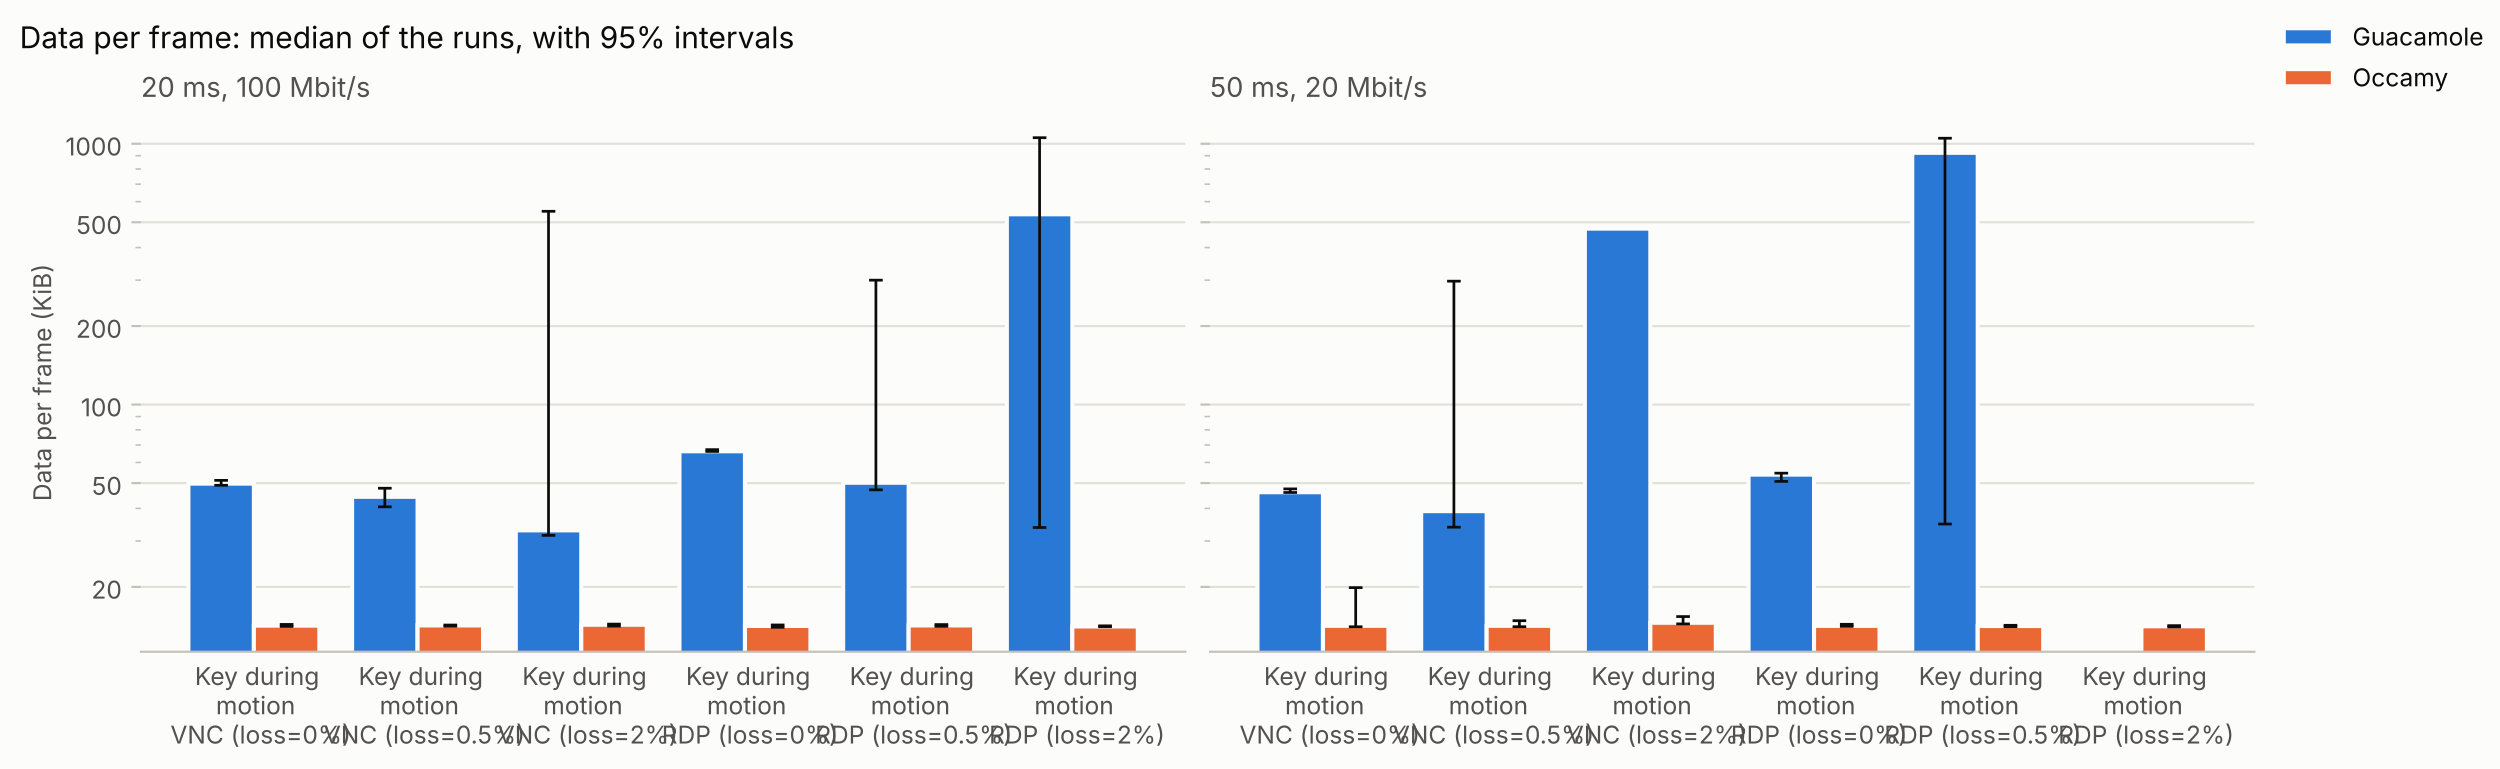
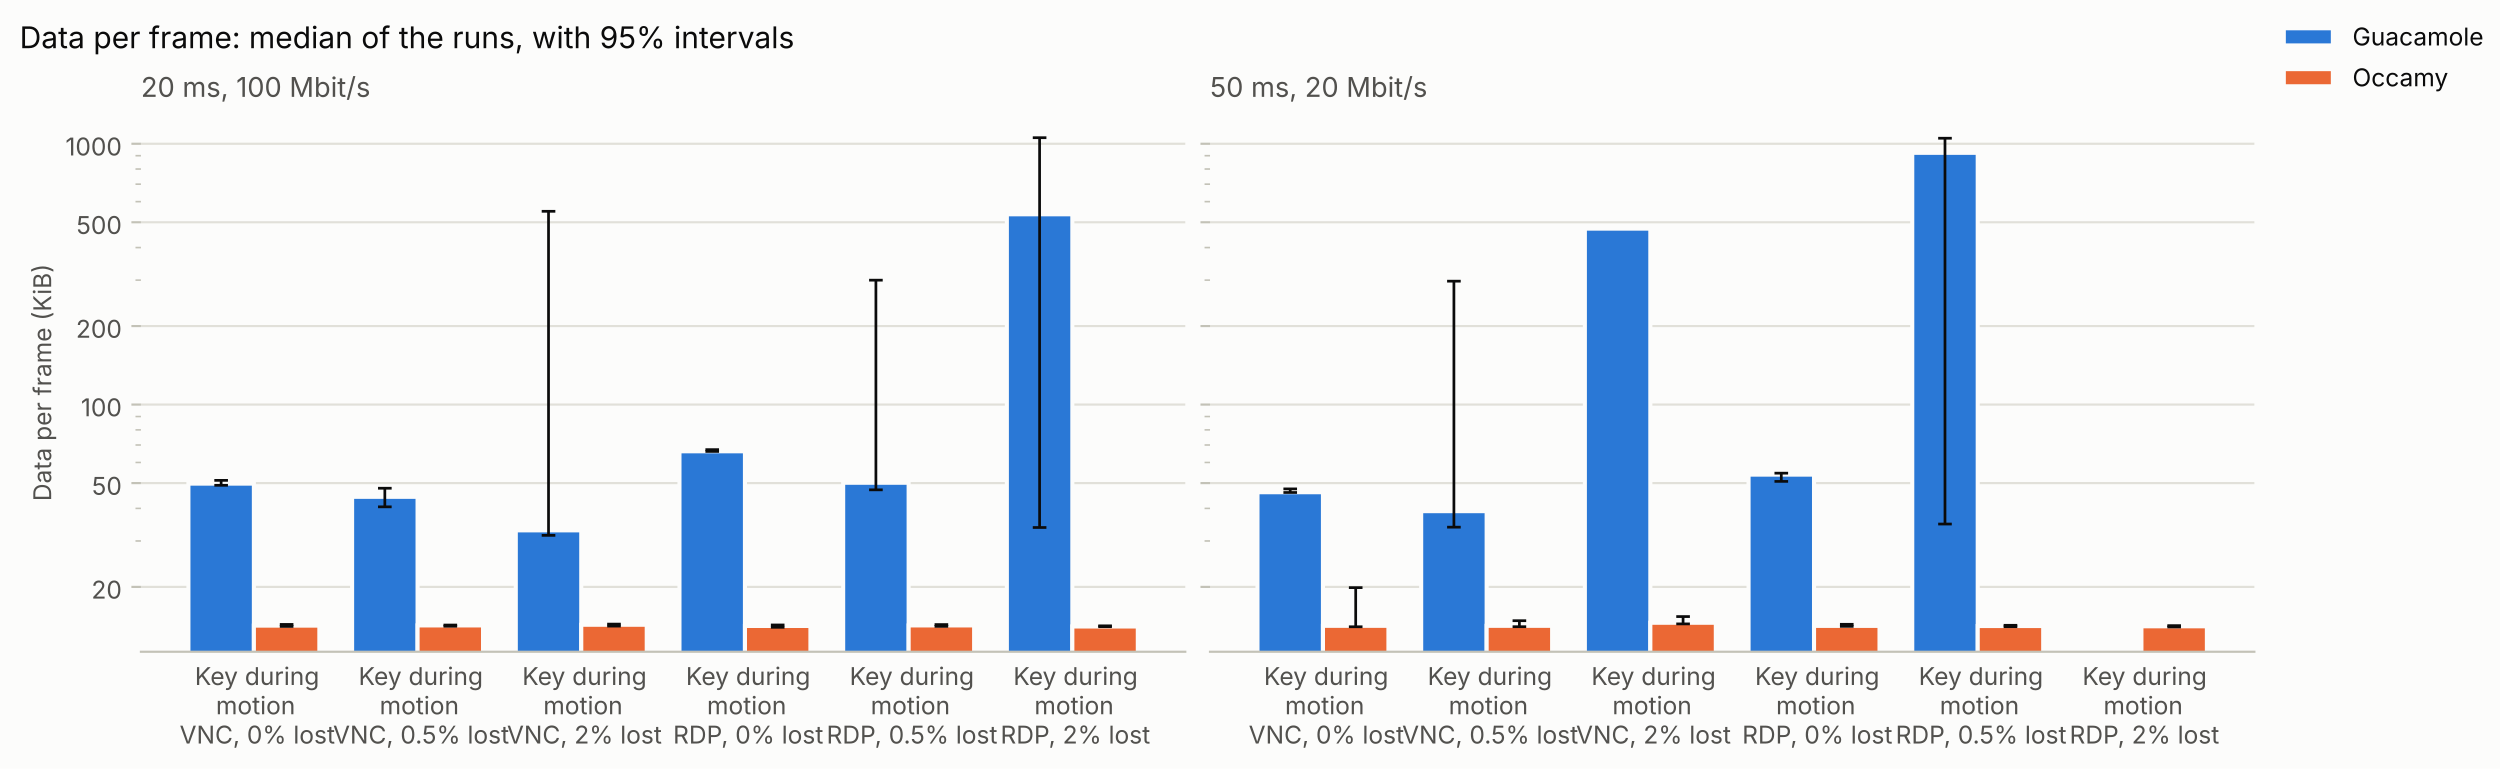
<svg xmlns="http://www.w3.org/2000/svg" xmlns:xlink="http://www.w3.org/1999/xlink" width="917.1pt" height="282pt" viewBox="0 0 917.1 282" version="1.1">
  <defs>
    <style type="text/css">*{stroke-linejoin: round; stroke-linecap: butt}</style>
  </defs>
  <g id="figure_1">
    <g id="patch_1">
      <path d="M 0 282  L 917.1 282  L 917.1 0  L 0 0  z " style="fill: #fcfcfb" />
    </g>
    <g id="axes_1">
      <g id="patch_2">
        <path d="M 51.699 239.089  L 434.808 239.089  L 434.808 41.535  L 51.699 41.535  z " style="fill: #fcfcfb" />
      </g>
      <g id="matplotlib.axis_1">
        <g id="xtick_1">
          <g id="line2d_1" />
          <g id="text_1">
            <text style="font-size: 9px; font-family: 'Inter', 'Helvetica Neue', 'Arial', 'DejaVu Sans', sans-serif; fill: #52514e" transform="translate(71.46072 251.2825)">Key during</text>
            <text style="font-size: 9px; font-family: 'Inter', 'Helvetica Neue', 'Arial', 'DejaVu Sans', sans-serif; fill: #52514e" transform="translate(79.20916 262.0195)">motion</text>
-             <text style="font-size: 9px; font-family: 'Inter', 'Helvetica Neue', 'Arial', 'DejaVu Sans', sans-serif; fill: #52514e" transform="translate(62.51838 272.7565)">VNC (loss=0%)</text>
+             <text style="font-size: 9px; font-family: 'Inter', 'Helvetica Neue', 'Arial', 'DejaVu Sans', sans-serif; fill: #52514e" transform="translate(65.88072 272.7565)">VNC, 0% lost</text>
          </g>
        </g>
        <g id="xtick_2">
          <g id="line2d_2" />
          <g id="text_2">
            <text style="font-size: 9px; font-family: 'Inter', 'Helvetica Neue', 'Arial', 'DejaVu Sans', sans-serif; fill: #52514e" transform="translate(131.5092 251.2825)">Key during</text>
            <text style="font-size: 9px; font-family: 'Inter', 'Helvetica Neue', 'Arial', 'DejaVu Sans', sans-serif; fill: #52514e" transform="translate(139.2576 262.0195)">motion</text>
-             <text style="font-size: 9px; font-family: 'Inter', 'Helvetica Neue', 'Arial', 'DejaVu Sans', sans-serif; fill: #52514e" transform="translate(118.8143 272.7565)">VNC (loss=0.5%)</text>
+             <text style="font-size: 9px; font-family: 'Inter', 'Helvetica Neue', 'Arial', 'DejaVu Sans', sans-serif; fill: #52514e" transform="translate(122.1766 272.7565)">VNC, 0.5% lost</text>
          </g>
        </g>
        <g id="xtick_3">
          <g id="line2d_3" />
          <g id="text_3">
            <text style="font-size: 9px; font-family: 'Inter', 'Helvetica Neue', 'Arial', 'DejaVu Sans', sans-serif; fill: #52514e" transform="translate(191.5577 251.2825)">Key during</text>
            <text style="font-size: 9px; font-family: 'Inter', 'Helvetica Neue', 'Arial', 'DejaVu Sans', sans-serif; fill: #52514e" transform="translate(199.3061 262.0195)">motion</text>
-             <text style="font-size: 9px; font-family: 'Inter', 'Helvetica Neue', 'Arial', 'DejaVu Sans', sans-serif; fill: #52514e" transform="translate(182.6153 272.7565)">VNC (loss=2%)</text>
+             <text style="font-size: 9px; font-family: 'Inter', 'Helvetica Neue', 'Arial', 'DejaVu Sans', sans-serif; fill: #52514e" transform="translate(185.9777 272.7565)">VNC, 2% lost</text>
          </g>
        </g>
        <g id="xtick_4">
          <g id="line2d_4" />
          <g id="text_4">
            <text style="font-size: 9px; font-family: 'Inter', 'Helvetica Neue', 'Arial', 'DejaVu Sans', sans-serif; fill: #52514e" transform="translate(251.6062 251.2825)">Key during</text>
            <text style="font-size: 9px; font-family: 'Inter', 'Helvetica Neue', 'Arial', 'DejaVu Sans', sans-serif; fill: #52514e" transform="translate(259.3546 262.0195)">motion</text>
-             <text style="font-size: 9px; font-family: 'Inter', 'Helvetica Neue', 'Arial', 'DejaVu Sans', sans-serif; fill: #52514e" transform="translate(242.7447 272.7565)">RDP (loss=0%)</text>
+             <text style="font-size: 9px; font-family: 'Inter', 'Helvetica Neue', 'Arial', 'DejaVu Sans', sans-serif; fill: #52514e" transform="translate(246.9128 272.7565)">RDP, 0% lost</text>
          </g>
        </g>
        <g id="xtick_5">
          <g id="line2d_5" />
          <g id="text_5">
            <text style="font-size: 9px; font-family: 'Inter', 'Helvetica Neue', 'Arial', 'DejaVu Sans', sans-serif; fill: #52514e" transform="translate(311.6546 251.2825)">Key during</text>
            <text style="font-size: 9px; font-family: 'Inter', 'Helvetica Neue', 'Arial', 'DejaVu Sans', sans-serif; fill: #52514e" transform="translate(319.4031 262.0195)">motion</text>
-             <text style="font-size: 9px; font-family: 'Inter', 'Helvetica Neue', 'Arial', 'DejaVu Sans', sans-serif; fill: #52514e" transform="translate(299.0406 272.7565)">RDP (loss=0.5%)</text>
+             <text style="font-size: 9px; font-family: 'Inter', 'Helvetica Neue', 'Arial', 'DejaVu Sans', sans-serif; fill: #52514e" transform="translate(303.2087 272.7565)">RDP, 0.5% lost</text>
          </g>
        </g>
        <g id="xtick_6">
          <g id="line2d_6" />
          <g id="text_6">
            <text style="font-size: 9px; font-family: 'Inter', 'Helvetica Neue', 'Arial', 'DejaVu Sans', sans-serif; fill: #52514e" transform="translate(371.7031 251.2825)">Key during</text>
            <text style="font-size: 9px; font-family: 'Inter', 'Helvetica Neue', 'Arial', 'DejaVu Sans', sans-serif; fill: #52514e" transform="translate(379.4516 262.0195)">motion</text>
-             <text style="font-size: 9px; font-family: 'Inter', 'Helvetica Neue', 'Arial', 'DejaVu Sans', sans-serif; fill: #52514e" transform="translate(362.8416 272.7565)">RDP (loss=2%)</text>
+             <text style="font-size: 9px; font-family: 'Inter', 'Helvetica Neue', 'Arial', 'DejaVu Sans', sans-serif; fill: #52514e" transform="translate(367.0098 272.7565)">RDP, 2% lost</text>
          </g>
        </g>
      </g>
      <g id="matplotlib.axis_2">
        <g id="ytick_1">
          <g id="line2d_7">
            <path d="M 51.699 215.3  L 434.808 215.3  " clip-path="url(#p86ea002fb1)" style="fill: none; stroke: #e1e0d9; stroke-width: 0.8; stroke-linecap: square" />
          </g>
          <g id="line2d_8">
            <defs>
              <path id="m2011673c38" d="M 0 0  L -3.5 0  " style="stroke: #c3c2b7; stroke-width: 0.8" />
            </defs>
            <g>
              <use xlink:href="#m2011673c38" x="51.699" y="215.3" style="fill: #c3c2b7; stroke: #c3c2b7; stroke-width: 0.8" />
            </g>
          </g>
          <g id="text_7">
            <text style="font-size: 9px; font-family: 'Inter', 'Helvetica Neue', 'Arial', 'DejaVu Sans', sans-serif; text-anchor: end; fill: #52514e" x="44.699" y="219.584" transform="rotate(-0 44.69899 219.5842)">20</text>
          </g>
        </g>
        <g id="ytick_2">
          <g id="line2d_9">
            <path d="M 51.699 177.223  L 434.808 177.223  " clip-path="url(#p86ea002fb1)" style="fill: none; stroke: #e1e0d9; stroke-width: 0.8; stroke-linecap: square" />
          </g>
          <g id="line2d_10">
            <g>
              <use xlink:href="#m2011673c38" x="51.699" y="177.223" style="fill: #c3c2b7; stroke: #c3c2b7; stroke-width: 0.8" />
            </g>
          </g>
          <g id="text_8">
            <text style="font-size: 9px; font-family: 'Inter', 'Helvetica Neue', 'Arial', 'DejaVu Sans', sans-serif; text-anchor: end; fill: #52514e" x="44.699" y="181.507" transform="rotate(-0 44.69899 181.5073)">50</text>
          </g>
        </g>
        <g id="ytick_3">
          <g id="line2d_11">
            <path d="M 51.699 148.419  L 434.808 148.419  " clip-path="url(#p86ea002fb1)" style="fill: none; stroke: #e1e0d9; stroke-width: 0.8; stroke-linecap: square" />
          </g>
          <g id="line2d_12">
            <g>
              <use xlink:href="#m2011673c38" x="51.699" y="148.419" style="fill: #c3c2b7; stroke: #c3c2b7; stroke-width: 0.8" />
            </g>
          </g>
          <g id="text_9">
            <text style="font-size: 9px; font-family: 'Inter', 'Helvetica Neue', 'Arial', 'DejaVu Sans', sans-serif; text-anchor: end; fill: #52514e" x="44.699" y="152.703" transform="rotate(-0 44.69899 152.7032)">100</text>
          </g>
        </g>
        <g id="ytick_4">
          <g id="line2d_13">
            <path d="M 51.699 119.615  L 434.808 119.615  " clip-path="url(#p86ea002fb1)" style="fill: none; stroke: #e1e0d9; stroke-width: 0.8; stroke-linecap: square" />
          </g>
          <g id="line2d_14">
            <g>
              <use xlink:href="#m2011673c38" x="51.699" y="119.615" style="fill: #c3c2b7; stroke: #c3c2b7; stroke-width: 0.8" />
            </g>
          </g>
          <g id="text_10">
            <text style="font-size: 9px; font-family: 'Inter', 'Helvetica Neue', 'Arial', 'DejaVu Sans', sans-serif; text-anchor: end; fill: #52514e" x="44.699" y="123.899" transform="rotate(-0 44.69899 123.8991)">200</text>
          </g>
        </g>
        <g id="ytick_5">
          <g id="line2d_15">
            <path d="M 51.699 81.538  L 434.808 81.538  " clip-path="url(#p86ea002fb1)" style="fill: none; stroke: #e1e0d9; stroke-width: 0.8; stroke-linecap: square" />
          </g>
          <g id="line2d_16">
            <g>
              <use xlink:href="#m2011673c38" x="51.699" y="81.538" style="fill: #c3c2b7; stroke: #c3c2b7; stroke-width: 0.8" />
            </g>
          </g>
          <g id="text_11">
            <text style="font-size: 9px; font-family: 'Inter', 'Helvetica Neue', 'Arial', 'DejaVu Sans', sans-serif; text-anchor: end; fill: #52514e" x="44.699" y="85.822" transform="rotate(-0 44.69899 85.82216)">500</text>
          </g>
        </g>
        <g id="ytick_6">
          <g id="line2d_17">
            <path d="M 51.699 52.734  L 434.808 52.734  " clip-path="url(#p86ea002fb1)" style="fill: none; stroke: #e1e0d9; stroke-width: 0.8; stroke-linecap: square" />
          </g>
          <g id="line2d_18">
            <g>
              <use xlink:href="#m2011673c38" x="51.699" y="52.734" style="fill: #c3c2b7; stroke: #c3c2b7; stroke-width: 0.8" />
            </g>
          </g>
          <g id="text_12">
            <text style="font-size: 9px; font-family: 'Inter', 'Helvetica Neue', 'Arial', 'DejaVu Sans', sans-serif; text-anchor: end; fill: #52514e" x="44.699" y="57.018" transform="rotate(-0 44.69899 57.01807)">1000</text>
          </g>
        </g>
        <g id="ytick_7">
          <g id="line2d_19">
            <defs>
              <path id="m60758c2156" d="M 0 0  L -2 0  " style="stroke: #c3c2b7; stroke-width: 0.6" />
            </defs>
            <g>
              <use xlink:href="#m60758c2156" x="51.699" y="198.451" style="fill: #c3c2b7; stroke: #c3c2b7; stroke-width: 0.6" />
            </g>
          </g>
        </g>
        <g id="ytick_8">
          <g id="line2d_20">
            <g>
              <use xlink:href="#m60758c2156" x="51.699" y="186.496" style="fill: #c3c2b7; stroke: #c3c2b7; stroke-width: 0.6" />
            </g>
          </g>
        </g>
        <g id="ytick_9">
          <g id="line2d_21">
            <g>
              <use xlink:href="#m60758c2156" x="51.699" y="169.647" style="fill: #c3c2b7; stroke: #c3c2b7; stroke-width: 0.6" />
            </g>
          </g>
        </g>
        <g id="ytick_10">
          <g id="line2d_22">
            <g>
              <use xlink:href="#m60758c2156" x="51.699" y="163.241" style="fill: #c3c2b7; stroke: #c3c2b7; stroke-width: 0.6" />
            </g>
          </g>
        </g>
        <g id="ytick_11">
          <g id="line2d_23">
            <g>
              <use xlink:href="#m60758c2156" x="51.699" y="157.692" style="fill: #c3c2b7; stroke: #c3c2b7; stroke-width: 0.6" />
            </g>
          </g>
        </g>
        <g id="ytick_12">
          <g id="line2d_24">
            <g>
              <use xlink:href="#m60758c2156" x="51.699" y="152.797" style="fill: #c3c2b7; stroke: #c3c2b7; stroke-width: 0.6" />
            </g>
          </g>
        </g>
        <g id="ytick_13">
          <g id="line2d_25">
            <g>
              <use xlink:href="#m60758c2156" x="51.699" y="102.766" style="fill: #c3c2b7; stroke: #c3c2b7; stroke-width: 0.6" />
            </g>
          </g>
        </g>
        <g id="ytick_14">
          <g id="line2d_26">
            <g>
              <use xlink:href="#m60758c2156" x="51.699" y="90.811" style="fill: #c3c2b7; stroke: #c3c2b7; stroke-width: 0.6" />
            </g>
          </g>
        </g>
        <g id="ytick_15">
          <g id="line2d_27">
            <g>
              <use xlink:href="#m60758c2156" x="51.699" y="73.962" style="fill: #c3c2b7; stroke: #c3c2b7; stroke-width: 0.6" />
            </g>
          </g>
        </g>
        <g id="ytick_16">
          <g id="line2d_28">
            <g>
              <use xlink:href="#m60758c2156" x="51.699" y="67.556" style="fill: #c3c2b7; stroke: #c3c2b7; stroke-width: 0.6" />
            </g>
          </g>
        </g>
        <g id="ytick_17">
          <g id="line2d_29">
            <g>
              <use xlink:href="#m60758c2156" x="51.699" y="62.007" style="fill: #c3c2b7; stroke: #c3c2b7; stroke-width: 0.6" />
            </g>
          </g>
        </g>
        <g id="ytick_18">
          <g id="line2d_30">
            <g>
              <use xlink:href="#m60758c2156" x="51.699" y="57.112" style="fill: #c3c2b7; stroke: #c3c2b7; stroke-width: 0.6" />
            </g>
          </g>
        </g>
        <g id="text_13">
          <text style="font-size: 9px; font-family: 'Inter', 'Helvetica Neue', 'Arial', 'DejaVu Sans', sans-serif; text-anchor: middle; fill: #52514e" x="18.768" y="140.312" transform="rotate(-90 18.76824 140.312)">Data per frame (KiB)</text>
        </g>
      </g>
      <g id="patch_3">
        <path d="M 69.113 96024.889  L 93.132 96024.889  L 93.132 177.422  L 69.113 177.422  z " clip-path="url(#p86ea002fb1)" style="fill: #2a78d6; stroke: #fcfcfb; stroke-width: 1.5; stroke-linejoin: miter" />
      </g>
      <g id="patch_4">
        <path d="M 129.162 96024.889  L 153.181 96024.889  L 153.181 182.267  L 129.162 182.267  z " clip-path="url(#p86ea002fb1)" style="fill: #2a78d6; stroke: #fcfcfb; stroke-width: 1.5; stroke-linejoin: miter" />
      </g>
      <g id="patch_5">
        <path d="M 189.21 96024.889  L 213.229 96024.889  L 213.229 194.561  L 189.21 194.561  z " clip-path="url(#p86ea002fb1)" style="fill: #2a78d6; stroke: #fcfcfb; stroke-width: 1.5; stroke-linejoin: miter" />
      </g>
      <g id="patch_6">
        <path d="M 249.258 96024.889  L 273.278 96024.889  L 273.278 165.556  L 249.258 165.556  z " clip-path="url(#p86ea002fb1)" style="fill: #2a78d6; stroke: #fcfcfb; stroke-width: 1.5; stroke-linejoin: miter" />
      </g>
      <g id="patch_7">
        <path d="M 309.307 96024.889  L 333.326 96024.889  L 333.326 177.101  L 309.307 177.101  z " clip-path="url(#p86ea002fb1)" style="fill: #2a78d6; stroke: #fcfcfb; stroke-width: 1.5; stroke-linejoin: miter" />
      </g>
      <g id="patch_8">
        <path d="M 369.355 96024.889  L 393.375 96024.889  L 393.375 78.603  L 369.355 78.603  z " clip-path="url(#p86ea002fb1)" style="fill: #2a78d6; stroke: #fcfcfb; stroke-width: 1.5; stroke-linejoin: miter" />
      </g>
      <g id="patch_9">
        <path d="M 93.132 96024.889  L 117.152 96024.889  L 117.152 229.513  L 93.132 229.513  z " clip-path="url(#p86ea002fb1)" style="fill: #eb6834; stroke: #fcfcfb; stroke-width: 1.5; stroke-linejoin: miter" />
      </g>
      <g id="patch_10">
        <path d="M 153.181 96024.889  L 177.2 96024.889  L 177.2 229.42  L 153.181 229.42  z " clip-path="url(#p86ea002fb1)" style="fill: #eb6834; stroke: #fcfcfb; stroke-width: 1.5; stroke-linejoin: miter" />
      </g>
      <g id="patch_11">
        <path d="M 213.229 96024.889  L 237.249 96024.889  L 237.249 229.198  L 213.229 229.198  z " clip-path="url(#p86ea002fb1)" style="fill: #eb6834; stroke: #fcfcfb; stroke-width: 1.5; stroke-linejoin: miter" />
      </g>
      <g id="patch_12">
        <path d="M 273.278 96024.889  L 297.297 96024.889  L 297.297 229.636  L 273.278 229.636  z " clip-path="url(#p86ea002fb1)" style="fill: #eb6834; stroke: #fcfcfb; stroke-width: 1.5; stroke-linejoin: miter" />
      </g>
      <g id="patch_13">
        <path d="M 333.326 96024.889  L 357.346 96024.889  L 357.346 229.429  L 333.326 229.429  z " clip-path="url(#p86ea002fb1)" style="fill: #eb6834; stroke: #fcfcfb; stroke-width: 1.5; stroke-linejoin: miter" />
      </g>
      <g id="patch_14">
        <path d="M 393.375 96024.889  L 417.394 96024.889  L 417.394 229.809  L 393.375 229.809  z " clip-path="url(#p86ea002fb1)" style="fill: #eb6834; stroke: #fcfcfb; stroke-width: 1.5; stroke-linejoin: miter" />
      </g>
      <g id="LineCollection_1">
        <path d="M 81.123 178.038  L 81.123 176.228  " clip-path="url(#p86ea002fb1)" style="fill: none; stroke: #0b0b0b" />
        <path d="M 141.171 185.923  L 141.171 179.094  " clip-path="url(#p86ea002fb1)" style="fill: none; stroke: #0b0b0b" />
        <path d="M 201.22 196.391  L 201.22 77.507  " clip-path="url(#p86ea002fb1)" style="fill: none; stroke: #0b0b0b" />
        <path d="M 261.268 165.617  L 261.268 164.937  " clip-path="url(#p86ea002fb1)" style="fill: none; stroke: #0b0b0b" />
        <path d="M 321.317 179.682  L 321.317 102.766  " clip-path="url(#p86ea002fb1)" style="fill: none; stroke: #0b0b0b" />
        <path d="M 381.365 193.5  L 381.365 50.515  " clip-path="url(#p86ea002fb1)" style="fill: none; stroke: #0b0b0b" />
      </g>
      <g id="line2d_31">
        <defs>
          <path id="m26b98d7af4" d="M 2.5 0  L -2.5 -0  " style="stroke: #0b0b0b" />
        </defs>
        <g clip-path="url(#p86ea002fb1)">
          <use xlink:href="#m26b98d7af4" x="81.123" y="178.038" style="fill: #1f77b4; stroke: #0b0b0b" />
          <use xlink:href="#m26b98d7af4" x="141.171" y="185.923" style="fill: #1f77b4; stroke: #0b0b0b" />
          <use xlink:href="#m26b98d7af4" x="201.22" y="196.391" style="fill: #1f77b4; stroke: #0b0b0b" />
          <use xlink:href="#m26b98d7af4" x="261.268" y="165.617" style="fill: #1f77b4; stroke: #0b0b0b" />
          <use xlink:href="#m26b98d7af4" x="321.317" y="179.682" style="fill: #1f77b4; stroke: #0b0b0b" />
          <use xlink:href="#m26b98d7af4" x="381.365" y="193.5" style="fill: #1f77b4; stroke: #0b0b0b" />
        </g>
      </g>
      <g id="line2d_32">
        <g clip-path="url(#p86ea002fb1)">
          <use xlink:href="#m26b98d7af4" x="81.123" y="176.228" style="fill: #1f77b4; stroke: #0b0b0b" />
          <use xlink:href="#m26b98d7af4" x="141.171" y="179.094" style="fill: #1f77b4; stroke: #0b0b0b" />
          <use xlink:href="#m26b98d7af4" x="201.22" y="77.507" style="fill: #1f77b4; stroke: #0b0b0b" />
          <use xlink:href="#m26b98d7af4" x="261.268" y="164.937" style="fill: #1f77b4; stroke: #0b0b0b" />
          <use xlink:href="#m26b98d7af4" x="321.317" y="102.766" style="fill: #1f77b4; stroke: #0b0b0b" />
          <use xlink:href="#m26b98d7af4" x="381.365" y="50.515" style="fill: #1f77b4; stroke: #0b0b0b" />
        </g>
      </g>
      <g id="LineCollection_2">
        <path d="M 105.142 229.806  L 105.142 229.071  " clip-path="url(#p86ea002fb1)" style="fill: none; stroke: #0b0b0b" />
        <path d="M 165.191 229.719  L 165.191 229.277  " clip-path="url(#p86ea002fb1)" style="fill: none; stroke: #0b0b0b" />
        <path d="M 225.239 229.686  L 225.239 228.951  " clip-path="url(#p86ea002fb1)" style="fill: none; stroke: #0b0b0b" />
        <path d="M 285.288 230.109  L 285.288 229.269  " clip-path="url(#p86ea002fb1)" style="fill: none; stroke: #0b0b0b" />
        <path d="M 345.336 229.772  L 345.336 229.112  " clip-path="url(#p86ea002fb1)" style="fill: none; stroke: #0b0b0b" />
        <path d="M 405.385 229.889  L 405.385 229.588  " clip-path="url(#p86ea002fb1)" style="fill: none; stroke: #0b0b0b" />
      </g>
      <g id="line2d_33">
        <g clip-path="url(#p86ea002fb1)">
          <use xlink:href="#m26b98d7af4" x="105.142" y="229.806" style="fill: #1f77b4; stroke: #0b0b0b" />
          <use xlink:href="#m26b98d7af4" x="165.191" y="229.719" style="fill: #1f77b4; stroke: #0b0b0b" />
          <use xlink:href="#m26b98d7af4" x="225.239" y="229.686" style="fill: #1f77b4; stroke: #0b0b0b" />
          <use xlink:href="#m26b98d7af4" x="285.288" y="230.109" style="fill: #1f77b4; stroke: #0b0b0b" />
          <use xlink:href="#m26b98d7af4" x="345.336" y="229.772" style="fill: #1f77b4; stroke: #0b0b0b" />
          <use xlink:href="#m26b98d7af4" x="405.385" y="229.889" style="fill: #1f77b4; stroke: #0b0b0b" />
        </g>
      </g>
      <g id="line2d_34">
        <g clip-path="url(#p86ea002fb1)">
          <use xlink:href="#m26b98d7af4" x="105.142" y="229.071" style="fill: #1f77b4; stroke: #0b0b0b" />
          <use xlink:href="#m26b98d7af4" x="165.191" y="229.277" style="fill: #1f77b4; stroke: #0b0b0b" />
          <use xlink:href="#m26b98d7af4" x="225.239" y="228.951" style="fill: #1f77b4; stroke: #0b0b0b" />
          <use xlink:href="#m26b98d7af4" x="285.288" y="229.269" style="fill: #1f77b4; stroke: #0b0b0b" />
          <use xlink:href="#m26b98d7af4" x="345.336" y="229.112" style="fill: #1f77b4; stroke: #0b0b0b" />
          <use xlink:href="#m26b98d7af4" x="405.385" y="229.588" style="fill: #1f77b4; stroke: #0b0b0b" />
        </g>
      </g>
      <g id="patch_15">
        <path d="M 51.699 239.089  L 434.808 239.089  " style="fill: none; stroke: #c3c2b7; stroke-width: 0.8; stroke-linejoin: miter; stroke-linecap: square" />
      </g>
      <g id="text_14">
        <text style="font-size: 10px; font-family: 'Inter', 'Helvetica Neue', 'Arial', 'DejaVu Sans', sans-serif; text-anchor: start; fill: #52514e" x="51.699" y="35.535" transform="rotate(-0 51.69899 35.53548)">20 ms, 100 Mbit/s</text>
      </g>
    </g>
    <g id="axes_2">
      <g id="patch_16">
        <path d="M 443.88 239.089  L 826.99 239.089  L 826.99 41.535  L 443.88 41.535  z " style="fill: #fcfcfb" />
      </g>
      <g id="matplotlib.axis_3">
        <g id="xtick_7">
          <g id="line2d_35" />
          <g id="text_15">
            <text style="font-size: 9px; font-family: 'Inter', 'Helvetica Neue', 'Arial', 'DejaVu Sans', sans-serif; fill: #52514e" transform="translate(463.642 251.2825)">Key during</text>
            <text style="font-size: 9px; font-family: 'Inter', 'Helvetica Neue', 'Arial', 'DejaVu Sans', sans-serif; fill: #52514e" transform="translate(471.3905 262.0195)">motion</text>
-             <text style="font-size: 9px; font-family: 'Inter', 'Helvetica Neue', 'Arial', 'DejaVu Sans', sans-serif; fill: #52514e" transform="translate(454.6997 272.7565)">VNC (loss=0%)</text>
+             <text style="font-size: 9px; font-family: 'Inter', 'Helvetica Neue', 'Arial', 'DejaVu Sans', sans-serif; fill: #52514e" transform="translate(458.062 272.7565)">VNC, 0% lost</text>
          </g>
        </g>
        <g id="xtick_8">
          <g id="line2d_36" />
          <g id="text_16">
            <text style="font-size: 9px; font-family: 'Inter', 'Helvetica Neue', 'Arial', 'DejaVu Sans', sans-serif; fill: #52514e" transform="translate(523.6905 251.2825)">Key during</text>
            <text style="font-size: 9px; font-family: 'Inter', 'Helvetica Neue', 'Arial', 'DejaVu Sans', sans-serif; fill: #52514e" transform="translate(531.4389 262.0195)">motion</text>
-             <text style="font-size: 9px; font-family: 'Inter', 'Helvetica Neue', 'Arial', 'DejaVu Sans', sans-serif; fill: #52514e" transform="translate(510.9956 272.7565)">VNC (loss=0.5%)</text>
+             <text style="font-size: 9px; font-family: 'Inter', 'Helvetica Neue', 'Arial', 'DejaVu Sans', sans-serif; fill: #52514e" transform="translate(514.3579 272.7565)">VNC, 0.5% lost</text>
          </g>
        </g>
        <g id="xtick_9">
          <g id="line2d_37" />
          <g id="text_17">
            <text style="font-size: 9px; font-family: 'Inter', 'Helvetica Neue', 'Arial', 'DejaVu Sans', sans-serif; fill: #52514e" transform="translate(583.739 251.2825)">Key during</text>
            <text style="font-size: 9px; font-family: 'Inter', 'Helvetica Neue', 'Arial', 'DejaVu Sans', sans-serif; fill: #52514e" transform="translate(591.4874 262.0195)">motion</text>
-             <text style="font-size: 9px; font-family: 'Inter', 'Helvetica Neue', 'Arial', 'DejaVu Sans', sans-serif; fill: #52514e" transform="translate(574.7966 272.7565)">VNC (loss=2%)</text>
+             <text style="font-size: 9px; font-family: 'Inter', 'Helvetica Neue', 'Arial', 'DejaVu Sans', sans-serif; fill: #52514e" transform="translate(578.159 272.7565)">VNC, 2% lost</text>
          </g>
        </g>
        <g id="xtick_10">
          <g id="line2d_38" />
          <g id="text_18">
            <text style="font-size: 9px; font-family: 'Inter', 'Helvetica Neue', 'Arial', 'DejaVu Sans', sans-serif; fill: #52514e" transform="translate(643.7875 251.2825)">Key during</text>
            <text style="font-size: 9px; font-family: 'Inter', 'Helvetica Neue', 'Arial', 'DejaVu Sans', sans-serif; fill: #52514e" transform="translate(651.5359 262.0195)">motion</text>
-             <text style="font-size: 9px; font-family: 'Inter', 'Helvetica Neue', 'Arial', 'DejaVu Sans', sans-serif; fill: #52514e" transform="translate(634.926 272.7565)">RDP (loss=0%)</text>
+             <text style="font-size: 9px; font-family: 'Inter', 'Helvetica Neue', 'Arial', 'DejaVu Sans', sans-serif; fill: #52514e" transform="translate(639.0941 272.7565)">RDP, 0% lost</text>
          </g>
        </g>
        <g id="xtick_11">
          <g id="line2d_39" />
          <g id="text_19">
            <text style="font-size: 9px; font-family: 'Inter', 'Helvetica Neue', 'Arial', 'DejaVu Sans', sans-serif; fill: #52514e" transform="translate(703.8359 251.2825)">Key during</text>
            <text style="font-size: 9px; font-family: 'Inter', 'Helvetica Neue', 'Arial', 'DejaVu Sans', sans-serif; fill: #52514e" transform="translate(711.5844 262.0195)">motion</text>
-             <text style="font-size: 9px; font-family: 'Inter', 'Helvetica Neue', 'Arial', 'DejaVu Sans', sans-serif; fill: #52514e" transform="translate(691.2219 272.7565)">RDP (loss=0.5%)</text>
+             <text style="font-size: 9px; font-family: 'Inter', 'Helvetica Neue', 'Arial', 'DejaVu Sans', sans-serif; fill: #52514e" transform="translate(695.39 272.7565)">RDP, 0.5% lost</text>
          </g>
        </g>
        <g id="xtick_12">
          <g id="line2d_40" />
          <g id="text_20">
            <text style="font-size: 9px; font-family: 'Inter', 'Helvetica Neue', 'Arial', 'DejaVu Sans', sans-serif; fill: #52514e" transform="translate(763.8844 251.2825)">Key during</text>
            <text style="font-size: 9px; font-family: 'Inter', 'Helvetica Neue', 'Arial', 'DejaVu Sans', sans-serif; fill: #52514e" transform="translate(771.6329 262.0195)">motion</text>
-             <text style="font-size: 9px; font-family: 'Inter', 'Helvetica Neue', 'Arial', 'DejaVu Sans', sans-serif; fill: #52514e" transform="translate(755.0229 272.7565)">RDP (loss=2%)</text>
+             <text style="font-size: 9px; font-family: 'Inter', 'Helvetica Neue', 'Arial', 'DejaVu Sans', sans-serif; fill: #52514e" transform="translate(759.1911 272.7565)">RDP, 2% lost</text>
          </g>
        </g>
      </g>
      <g id="matplotlib.axis_4">
        <g id="ytick_19">
          <g id="line2d_41">
            <path d="M 443.88 215.3  L 826.99 215.3  " clip-path="url(#pe1e264bcdd)" style="fill: none; stroke: #e1e0d9; stroke-width: 0.8; stroke-linecap: square" />
          </g>
          <g id="line2d_42">
            <g>
              <use xlink:href="#m2011673c38" x="443.88" y="215.3" style="fill: #c3c2b7; stroke: #c3c2b7; stroke-width: 0.8" />
            </g>
          </g>
        </g>
        <g id="ytick_20">
          <g id="line2d_43">
            <path d="M 443.88 177.223  L 826.99 177.223  " clip-path="url(#pe1e264bcdd)" style="fill: none; stroke: #e1e0d9; stroke-width: 0.8; stroke-linecap: square" />
          </g>
          <g id="line2d_44">
            <g>
              <use xlink:href="#m2011673c38" x="443.88" y="177.223" style="fill: #c3c2b7; stroke: #c3c2b7; stroke-width: 0.8" />
            </g>
          </g>
        </g>
        <g id="ytick_21">
          <g id="line2d_45">
            <path d="M 443.88 148.419  L 826.99 148.419  " clip-path="url(#pe1e264bcdd)" style="fill: none; stroke: #e1e0d9; stroke-width: 0.8; stroke-linecap: square" />
          </g>
          <g id="line2d_46">
            <g>
              <use xlink:href="#m2011673c38" x="443.88" y="148.419" style="fill: #c3c2b7; stroke: #c3c2b7; stroke-width: 0.8" />
            </g>
          </g>
        </g>
        <g id="ytick_22">
          <g id="line2d_47">
            <path d="M 443.88 119.615  L 826.99 119.615  " clip-path="url(#pe1e264bcdd)" style="fill: none; stroke: #e1e0d9; stroke-width: 0.8; stroke-linecap: square" />
          </g>
          <g id="line2d_48">
            <g>
              <use xlink:href="#m2011673c38" x="443.88" y="119.615" style="fill: #c3c2b7; stroke: #c3c2b7; stroke-width: 0.8" />
            </g>
          </g>
        </g>
        <g id="ytick_23">
          <g id="line2d_49">
            <path d="M 443.88 81.538  L 826.99 81.538  " clip-path="url(#pe1e264bcdd)" style="fill: none; stroke: #e1e0d9; stroke-width: 0.8; stroke-linecap: square" />
          </g>
          <g id="line2d_50">
            <g>
              <use xlink:href="#m2011673c38" x="443.88" y="81.538" style="fill: #c3c2b7; stroke: #c3c2b7; stroke-width: 0.8" />
            </g>
          </g>
        </g>
        <g id="ytick_24">
          <g id="line2d_51">
            <path d="M 443.88 52.734  L 826.99 52.734  " clip-path="url(#pe1e264bcdd)" style="fill: none; stroke: #e1e0d9; stroke-width: 0.8; stroke-linecap: square" />
          </g>
          <g id="line2d_52">
            <g>
              <use xlink:href="#m2011673c38" x="443.88" y="52.734" style="fill: #c3c2b7; stroke: #c3c2b7; stroke-width: 0.8" />
            </g>
          </g>
        </g>
        <g id="ytick_25">
          <g id="line2d_53">
            <g>
              <use xlink:href="#m60758c2156" x="443.88" y="198.451" style="fill: #c3c2b7; stroke: #c3c2b7; stroke-width: 0.6" />
            </g>
          </g>
        </g>
        <g id="ytick_26">
          <g id="line2d_54">
            <g>
              <use xlink:href="#m60758c2156" x="443.88" y="186.496" style="fill: #c3c2b7; stroke: #c3c2b7; stroke-width: 0.6" />
            </g>
          </g>
        </g>
        <g id="ytick_27">
          <g id="line2d_55">
            <g>
              <use xlink:href="#m60758c2156" x="443.88" y="169.647" style="fill: #c3c2b7; stroke: #c3c2b7; stroke-width: 0.6" />
            </g>
          </g>
        </g>
        <g id="ytick_28">
          <g id="line2d_56">
            <g>
              <use xlink:href="#m60758c2156" x="443.88" y="163.241" style="fill: #c3c2b7; stroke: #c3c2b7; stroke-width: 0.6" />
            </g>
          </g>
        </g>
        <g id="ytick_29">
          <g id="line2d_57">
            <g>
              <use xlink:href="#m60758c2156" x="443.88" y="157.692" style="fill: #c3c2b7; stroke: #c3c2b7; stroke-width: 0.6" />
            </g>
          </g>
        </g>
        <g id="ytick_30">
          <g id="line2d_58">
            <g>
              <use xlink:href="#m60758c2156" x="443.88" y="152.797" style="fill: #c3c2b7; stroke: #c3c2b7; stroke-width: 0.6" />
            </g>
          </g>
        </g>
        <g id="ytick_31">
          <g id="line2d_59">
            <g>
              <use xlink:href="#m60758c2156" x="443.88" y="102.766" style="fill: #c3c2b7; stroke: #c3c2b7; stroke-width: 0.6" />
            </g>
          </g>
        </g>
        <g id="ytick_32">
          <g id="line2d_60">
            <g>
              <use xlink:href="#m60758c2156" x="443.88" y="90.811" style="fill: #c3c2b7; stroke: #c3c2b7; stroke-width: 0.6" />
            </g>
          </g>
        </g>
        <g id="ytick_33">
          <g id="line2d_61">
            <g>
              <use xlink:href="#m60758c2156" x="443.88" y="73.962" style="fill: #c3c2b7; stroke: #c3c2b7; stroke-width: 0.6" />
            </g>
          </g>
        </g>
        <g id="ytick_34">
          <g id="line2d_62">
            <g>
              <use xlink:href="#m60758c2156" x="443.88" y="67.556" style="fill: #c3c2b7; stroke: #c3c2b7; stroke-width: 0.6" />
            </g>
          </g>
        </g>
        <g id="ytick_35">
          <g id="line2d_63">
            <g>
              <use xlink:href="#m60758c2156" x="443.88" y="62.007" style="fill: #c3c2b7; stroke: #c3c2b7; stroke-width: 0.6" />
            </g>
          </g>
        </g>
        <g id="ytick_36">
          <g id="line2d_64">
            <g>
              <use xlink:href="#m60758c2156" x="443.88" y="57.112" style="fill: #c3c2b7; stroke: #c3c2b7; stroke-width: 0.6" />
            </g>
          </g>
        </g>
      </g>
      <g id="patch_17">
        <path d="M 461.294 96024.889  L 485.314 96024.889  L 485.314 180.557  L 461.294 180.557  z " clip-path="url(#pe1e264bcdd)" style="fill: #2a78d6; stroke: #fcfcfb; stroke-width: 1.5; stroke-linejoin: miter" />
      </g>
      <g id="patch_18">
        <path d="M 521.343 96024.889  L 545.362 96024.889  L 545.362 187.518  L 521.343 187.518  z " clip-path="url(#pe1e264bcdd)" style="fill: #2a78d6; stroke: #fcfcfb; stroke-width: 1.5; stroke-linejoin: miter" />
      </g>
      <g id="patch_19">
        <path d="M 581.391 96024.889  L 605.411 96024.889  L 605.411 83.875  L 581.391 83.875  z " clip-path="url(#pe1e264bcdd)" style="fill: #2a78d6; stroke: #fcfcfb; stroke-width: 1.5; stroke-linejoin: miter" />
      </g>
      <g id="patch_20">
        <path d="M 641.44 96024.889  L 665.459 96024.889  L 665.459 174.12  L 641.44 174.12  z " clip-path="url(#pe1e264bcdd)" style="fill: #2a78d6; stroke: #fcfcfb; stroke-width: 1.5; stroke-linejoin: miter" />
      </g>
      <g id="patch_21">
        <path d="M 701.488 96024.889  L 725.508 96024.889  L 725.508 56.062  L 701.488 56.062  z " clip-path="url(#pe1e264bcdd)" style="fill: #2a78d6; stroke: #fcfcfb; stroke-width: 1.5; stroke-linejoin: miter" />
      </g>
      <g id="patch_22">
        <path clip-path="url(#pe1e264bcdd)" style="fill: #2a78d6; stroke: #fcfcfb; stroke-width: 1.5; stroke-linejoin: miter" />
      </g>
      <g id="patch_23">
        <path d="M 485.314 96024.889  L 509.333 96024.889  L 509.333 229.586  L 485.314 229.586  z " clip-path="url(#pe1e264bcdd)" style="fill: #eb6834; stroke: #fcfcfb; stroke-width: 1.5; stroke-linejoin: miter" />
      </g>
      <g id="patch_24">
        <path d="M 545.362 96024.889  L 569.382 96024.889  L 569.382 229.587  L 545.362 229.587  z " clip-path="url(#pe1e264bcdd)" style="fill: #eb6834; stroke: #fcfcfb; stroke-width: 1.5; stroke-linejoin: miter" />
      </g>
      <g id="patch_25">
        <path d="M 605.411 96024.889  L 629.43 96024.889  L 629.43 228.464  L 605.411 228.464  z " clip-path="url(#pe1e264bcdd)" style="fill: #eb6834; stroke: #fcfcfb; stroke-width: 1.5; stroke-linejoin: miter" />
      </g>
      <g id="patch_26">
        <path d="M 665.459 96024.889  L 689.479 96024.889  L 689.479 229.606  L 665.459 229.606  z " clip-path="url(#pe1e264bcdd)" style="fill: #eb6834; stroke: #fcfcfb; stroke-width: 1.5; stroke-linejoin: miter" />
      </g>
      <g id="patch_27">
        <path d="M 725.508 96024.889  L 749.527 96024.889  L 749.527 229.647  L 725.508 229.647  z " clip-path="url(#pe1e264bcdd)" style="fill: #eb6834; stroke: #fcfcfb; stroke-width: 1.5; stroke-linejoin: miter" />
      </g>
      <g id="patch_28">
        <path d="M 785.556 96024.889  L 809.576 96024.889  L 809.576 229.756  L 785.556 229.756  z " clip-path="url(#pe1e264bcdd)" style="fill: #eb6834; stroke: #fcfcfb; stroke-width: 1.5; stroke-linejoin: miter" />
      </g>
      <g id="LineCollection_3">
        <path d="M 473.304 180.675  L 473.304 179.352  " clip-path="url(#pe1e264bcdd)" style="fill: none; stroke: #0b0b0b" />
        <path d="M 533.353 193.382  L 533.353 103.133  " clip-path="url(#pe1e264bcdd)" style="fill: none; stroke: #0b0b0b" />
        <path d="M 653.449 176.596  L 653.449 173.587  " clip-path="url(#pe1e264bcdd)" style="fill: none; stroke: #0b0b0b" />
        <path d="M 713.498 192.229  L 713.498 50.702  " clip-path="url(#pe1e264bcdd)" style="fill: none; stroke: #0b0b0b" />
      </g>
      <g id="line2d_65">
        <g clip-path="url(#pe1e264bcdd)">
          <use xlink:href="#m26b98d7af4" x="473.304" y="180.675" style="fill: #1f77b4; stroke: #0b0b0b" />
          <use xlink:href="#m26b98d7af4" x="533.353" y="193.382" style="fill: #1f77b4; stroke: #0b0b0b" />
          <use xlink:href="#m26b98d7af4" x="653.449" y="176.596" style="fill: #1f77b4; stroke: #0b0b0b" />
          <use xlink:href="#m26b98d7af4" x="713.498" y="192.229" style="fill: #1f77b4; stroke: #0b0b0b" />
        </g>
      </g>
      <g id="line2d_66">
        <g clip-path="url(#pe1e264bcdd)">
          <use xlink:href="#m26b98d7af4" x="473.304" y="179.352" style="fill: #1f77b4; stroke: #0b0b0b" />
          <use xlink:href="#m26b98d7af4" x="533.353" y="103.133" style="fill: #1f77b4; stroke: #0b0b0b" />
          <use xlink:href="#m26b98d7af4" x="653.449" y="173.587" style="fill: #1f77b4; stroke: #0b0b0b" />
          <use xlink:href="#m26b98d7af4" x="713.498" y="50.702" style="fill: #1f77b4; stroke: #0b0b0b" />
        </g>
      </g>
      <g id="LineCollection_4">
        <path d="M 497.323 229.922  L 497.323 215.563  " clip-path="url(#pe1e264bcdd)" style="fill: none; stroke: #0b0b0b" />
        <path d="M 557.372 229.909  L 557.372 227.695  " clip-path="url(#pe1e264bcdd)" style="fill: none; stroke: #0b0b0b" />
        <path d="M 617.42 228.873  L 617.42 226.184  " clip-path="url(#pe1e264bcdd)" style="fill: none; stroke: #0b0b0b" />
        <path d="M 677.469 229.78  L 677.469 229.024  " clip-path="url(#pe1e264bcdd)" style="fill: none; stroke: #0b0b0b" />
        <path d="M 737.517 229.89  L 737.517 229.373  " clip-path="url(#pe1e264bcdd)" style="fill: none; stroke: #0b0b0b" />
        <path d="M 797.566 229.995  L 797.566 229.503  " clip-path="url(#pe1e264bcdd)" style="fill: none; stroke: #0b0b0b" />
      </g>
      <g id="line2d_67">
        <g clip-path="url(#pe1e264bcdd)">
          <use xlink:href="#m26b98d7af4" x="497.323" y="229.922" style="fill: #1f77b4; stroke: #0b0b0b" />
          <use xlink:href="#m26b98d7af4" x="557.372" y="229.909" style="fill: #1f77b4; stroke: #0b0b0b" />
          <use xlink:href="#m26b98d7af4" x="617.42" y="228.873" style="fill: #1f77b4; stroke: #0b0b0b" />
          <use xlink:href="#m26b98d7af4" x="677.469" y="229.78" style="fill: #1f77b4; stroke: #0b0b0b" />
          <use xlink:href="#m26b98d7af4" x="737.517" y="229.89" style="fill: #1f77b4; stroke: #0b0b0b" />
          <use xlink:href="#m26b98d7af4" x="797.566" y="229.995" style="fill: #1f77b4; stroke: #0b0b0b" />
        </g>
      </g>
      <g id="line2d_68">
        <g clip-path="url(#pe1e264bcdd)">
          <use xlink:href="#m26b98d7af4" x="497.323" y="215.563" style="fill: #1f77b4; stroke: #0b0b0b" />
          <use xlink:href="#m26b98d7af4" x="557.372" y="227.695" style="fill: #1f77b4; stroke: #0b0b0b" />
          <use xlink:href="#m26b98d7af4" x="617.42" y="226.184" style="fill: #1f77b4; stroke: #0b0b0b" />
          <use xlink:href="#m26b98d7af4" x="677.469" y="229.024" style="fill: #1f77b4; stroke: #0b0b0b" />
          <use xlink:href="#m26b98d7af4" x="737.517" y="229.373" style="fill: #1f77b4; stroke: #0b0b0b" />
          <use xlink:href="#m26b98d7af4" x="797.566" y="229.503" style="fill: #1f77b4; stroke: #0b0b0b" />
        </g>
      </g>
      <g id="patch_29">
        <path d="M 443.88 239.089  L 826.99 239.089  " style="fill: none; stroke: #c3c2b7; stroke-width: 0.8; stroke-linejoin: miter; stroke-linecap: square" />
      </g>
      <g id="text_21">
        <text style="font-size: 10px; font-family: 'Inter', 'Helvetica Neue', 'Arial', 'DejaVu Sans', sans-serif; text-anchor: start; fill: #52514e" x="443.88" y="35.535" transform="rotate(-0 443.8803 35.53548)">50 ms, 20 Mbit/s</text>
      </g>
    </g>
    <g id="text_22">
      <text style="font-size: 11px; font-family: 'Inter', 'Helvetica Neue', 'Arial', 'DejaVu Sans', sans-serif; text-anchor: start; fill: #0b0b0b" x="7.2" y="17.672" transform="rotate(-0 7.2 17.672)">Data per frame: median of the runs, with 95% intervals</text>
    </g>
    <g id="legend_1">
      <g id="patch_30">
        <path d="M 837.79 16.668  L 855.79 16.668  L 855.79 10.368  L 837.79 10.368  z " style="fill: #2a78d6; stroke: #fcfcfb; stroke-width: 1.5; stroke-linejoin: miter" />
      </g>
      <g id="text_23">
        <text style="font-size: 9px; font-family: 'Inter', 'Helvetica Neue', 'Arial', 'DejaVu Sans', sans-serif; text-anchor: start; fill: #0b0b0b" x="862.99" y="16.668" transform="rotate(-0 862.9903 16.668)">Guacamole</text>
      </g>
      <g id="patch_31">
        <path d="M 837.79 31.653  L 855.79 31.653  L 855.79 25.353  L 837.79 25.353  z " style="fill: #eb6834; stroke: #fcfcfb; stroke-width: 1.5; stroke-linejoin: miter" />
      </g>
      <g id="text_24">
        <text style="font-size: 9px; font-family: 'Inter', 'Helvetica Neue', 'Arial', 'DejaVu Sans', sans-serif; text-anchor: start; fill: #0b0b0b" x="862.99" y="31.653" transform="rotate(-0 862.9903 31.653)">Occamy</text>
      </g>
    </g>
  </g>
  <defs>
    <clipPath id="p86ea002fb1">
      <rect x="51.699" y="41.535" width="383.109" height="197.553" />
    </clipPath>
    <clipPath id="pe1e264bcdd">
      <rect x="443.88" y="41.535" width="383.109" height="197.553" />
    </clipPath>
  </defs>
</svg>
